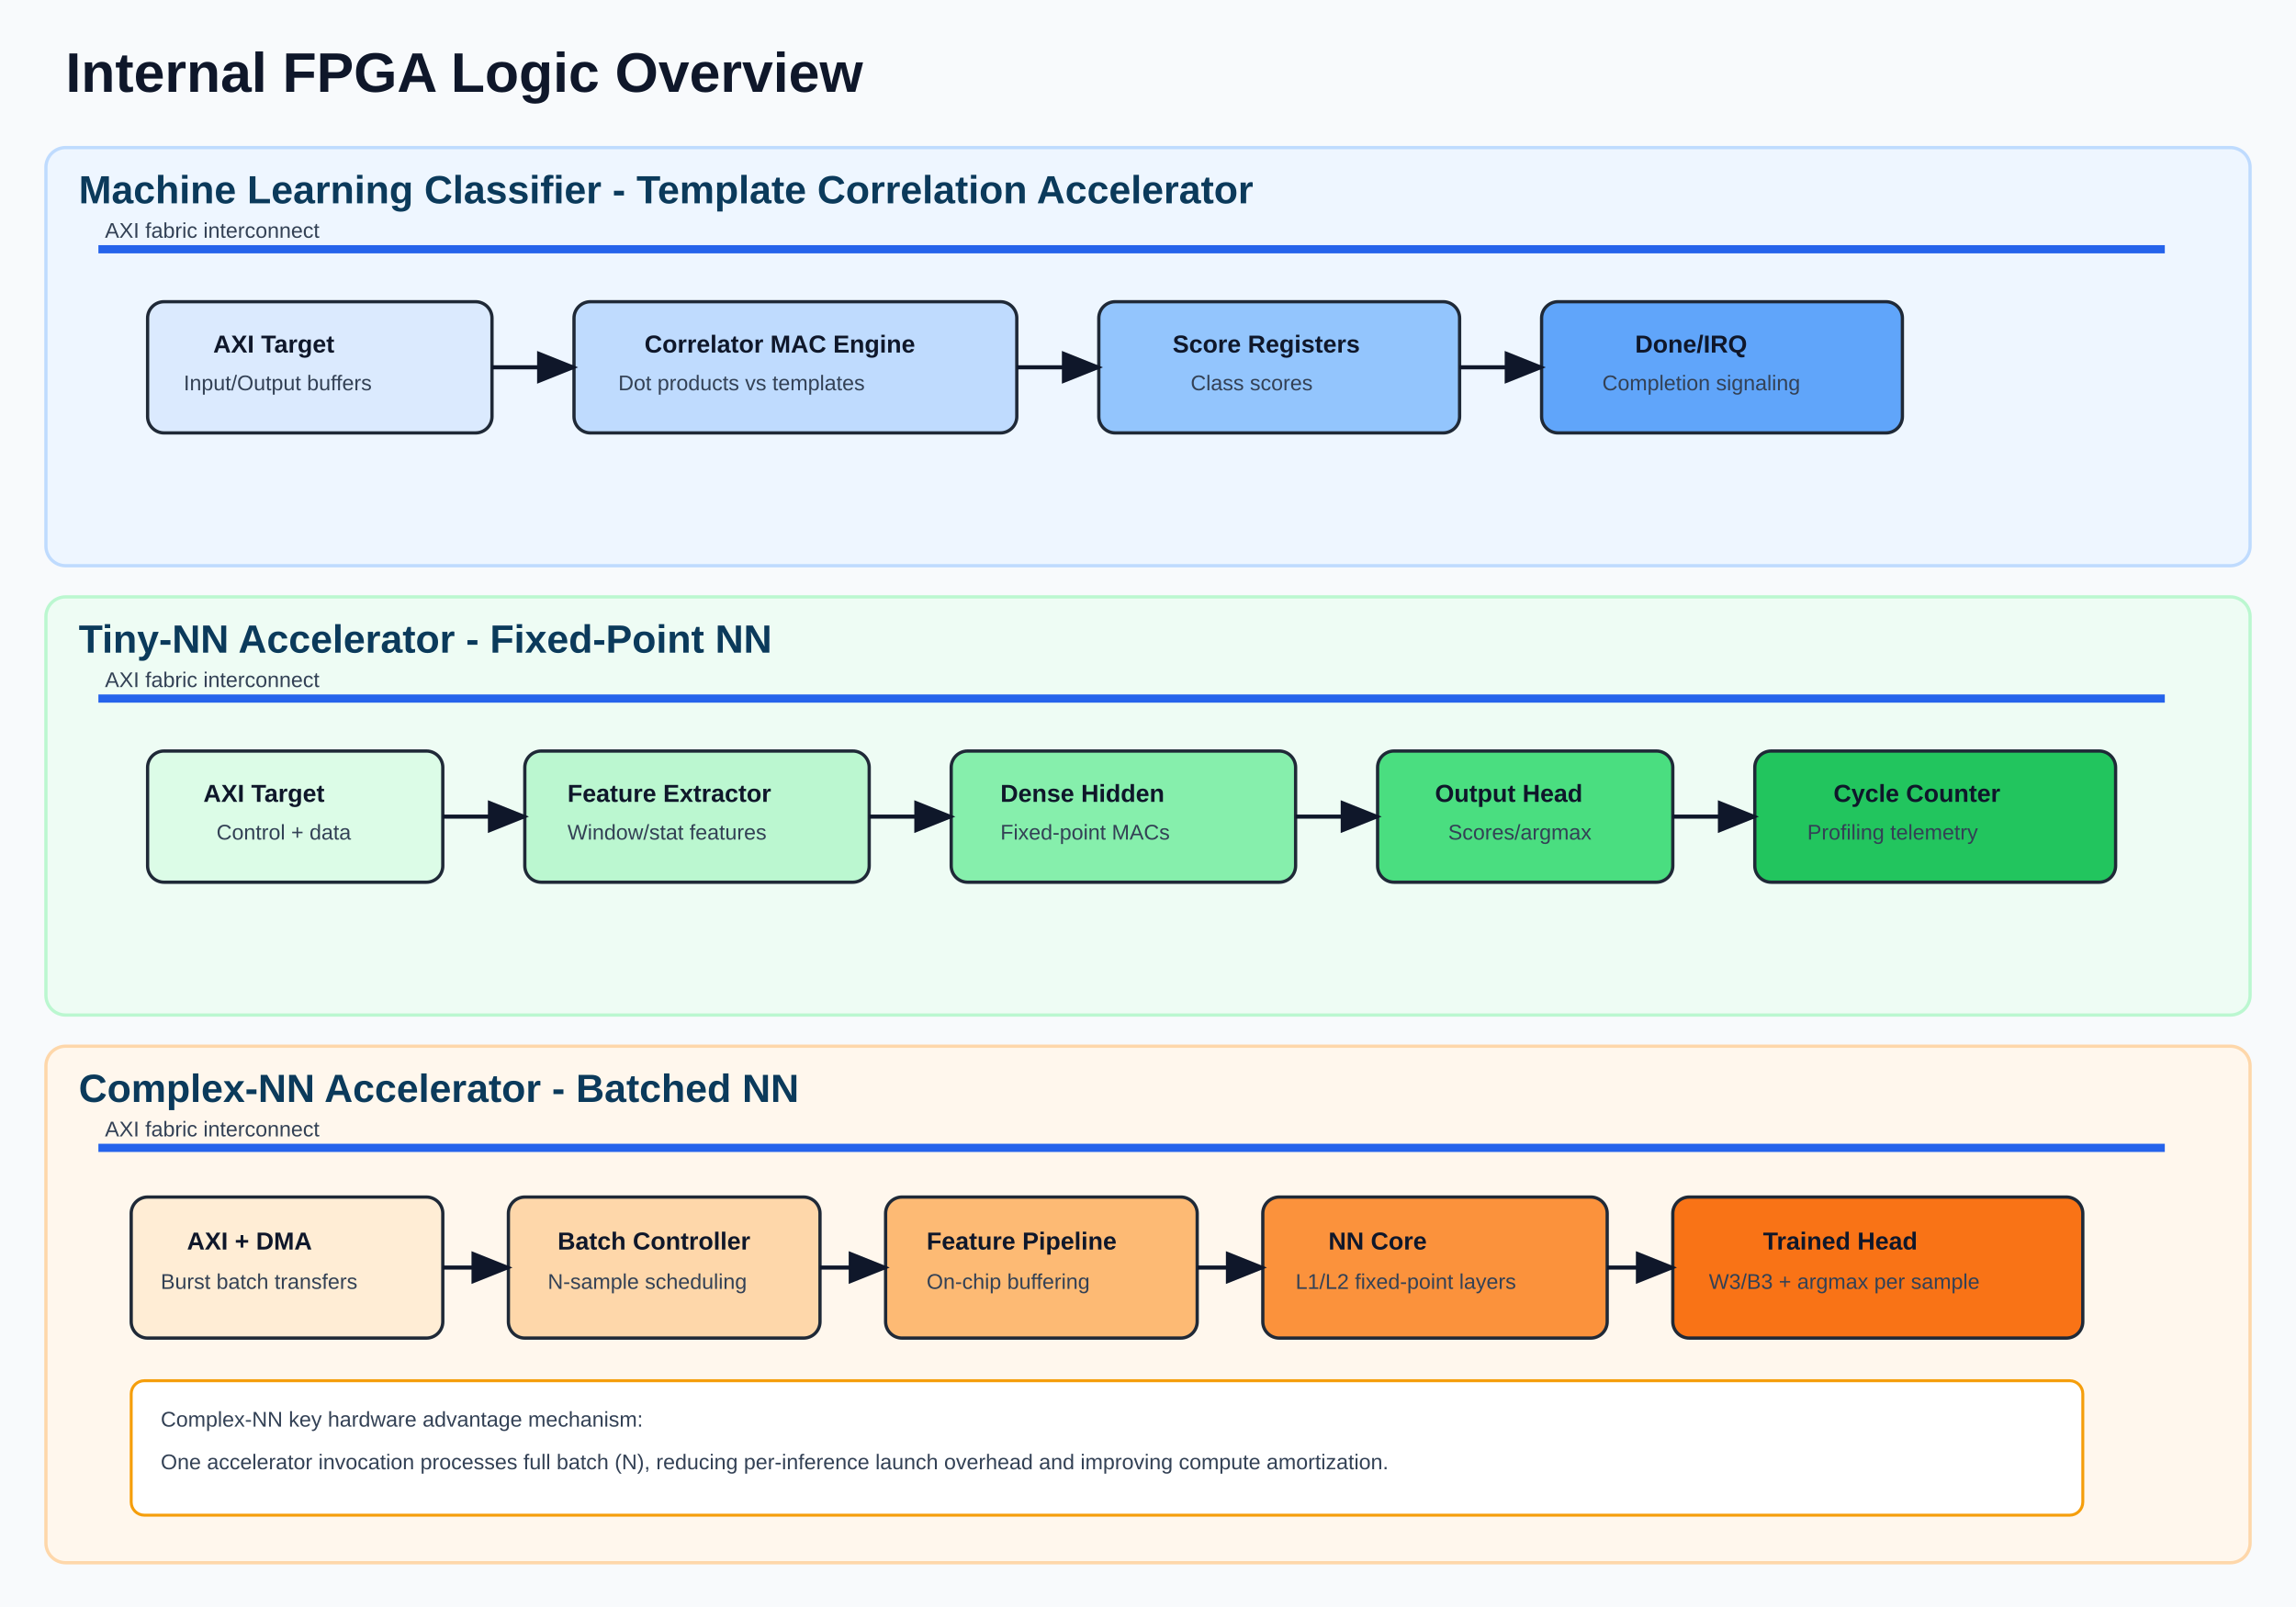
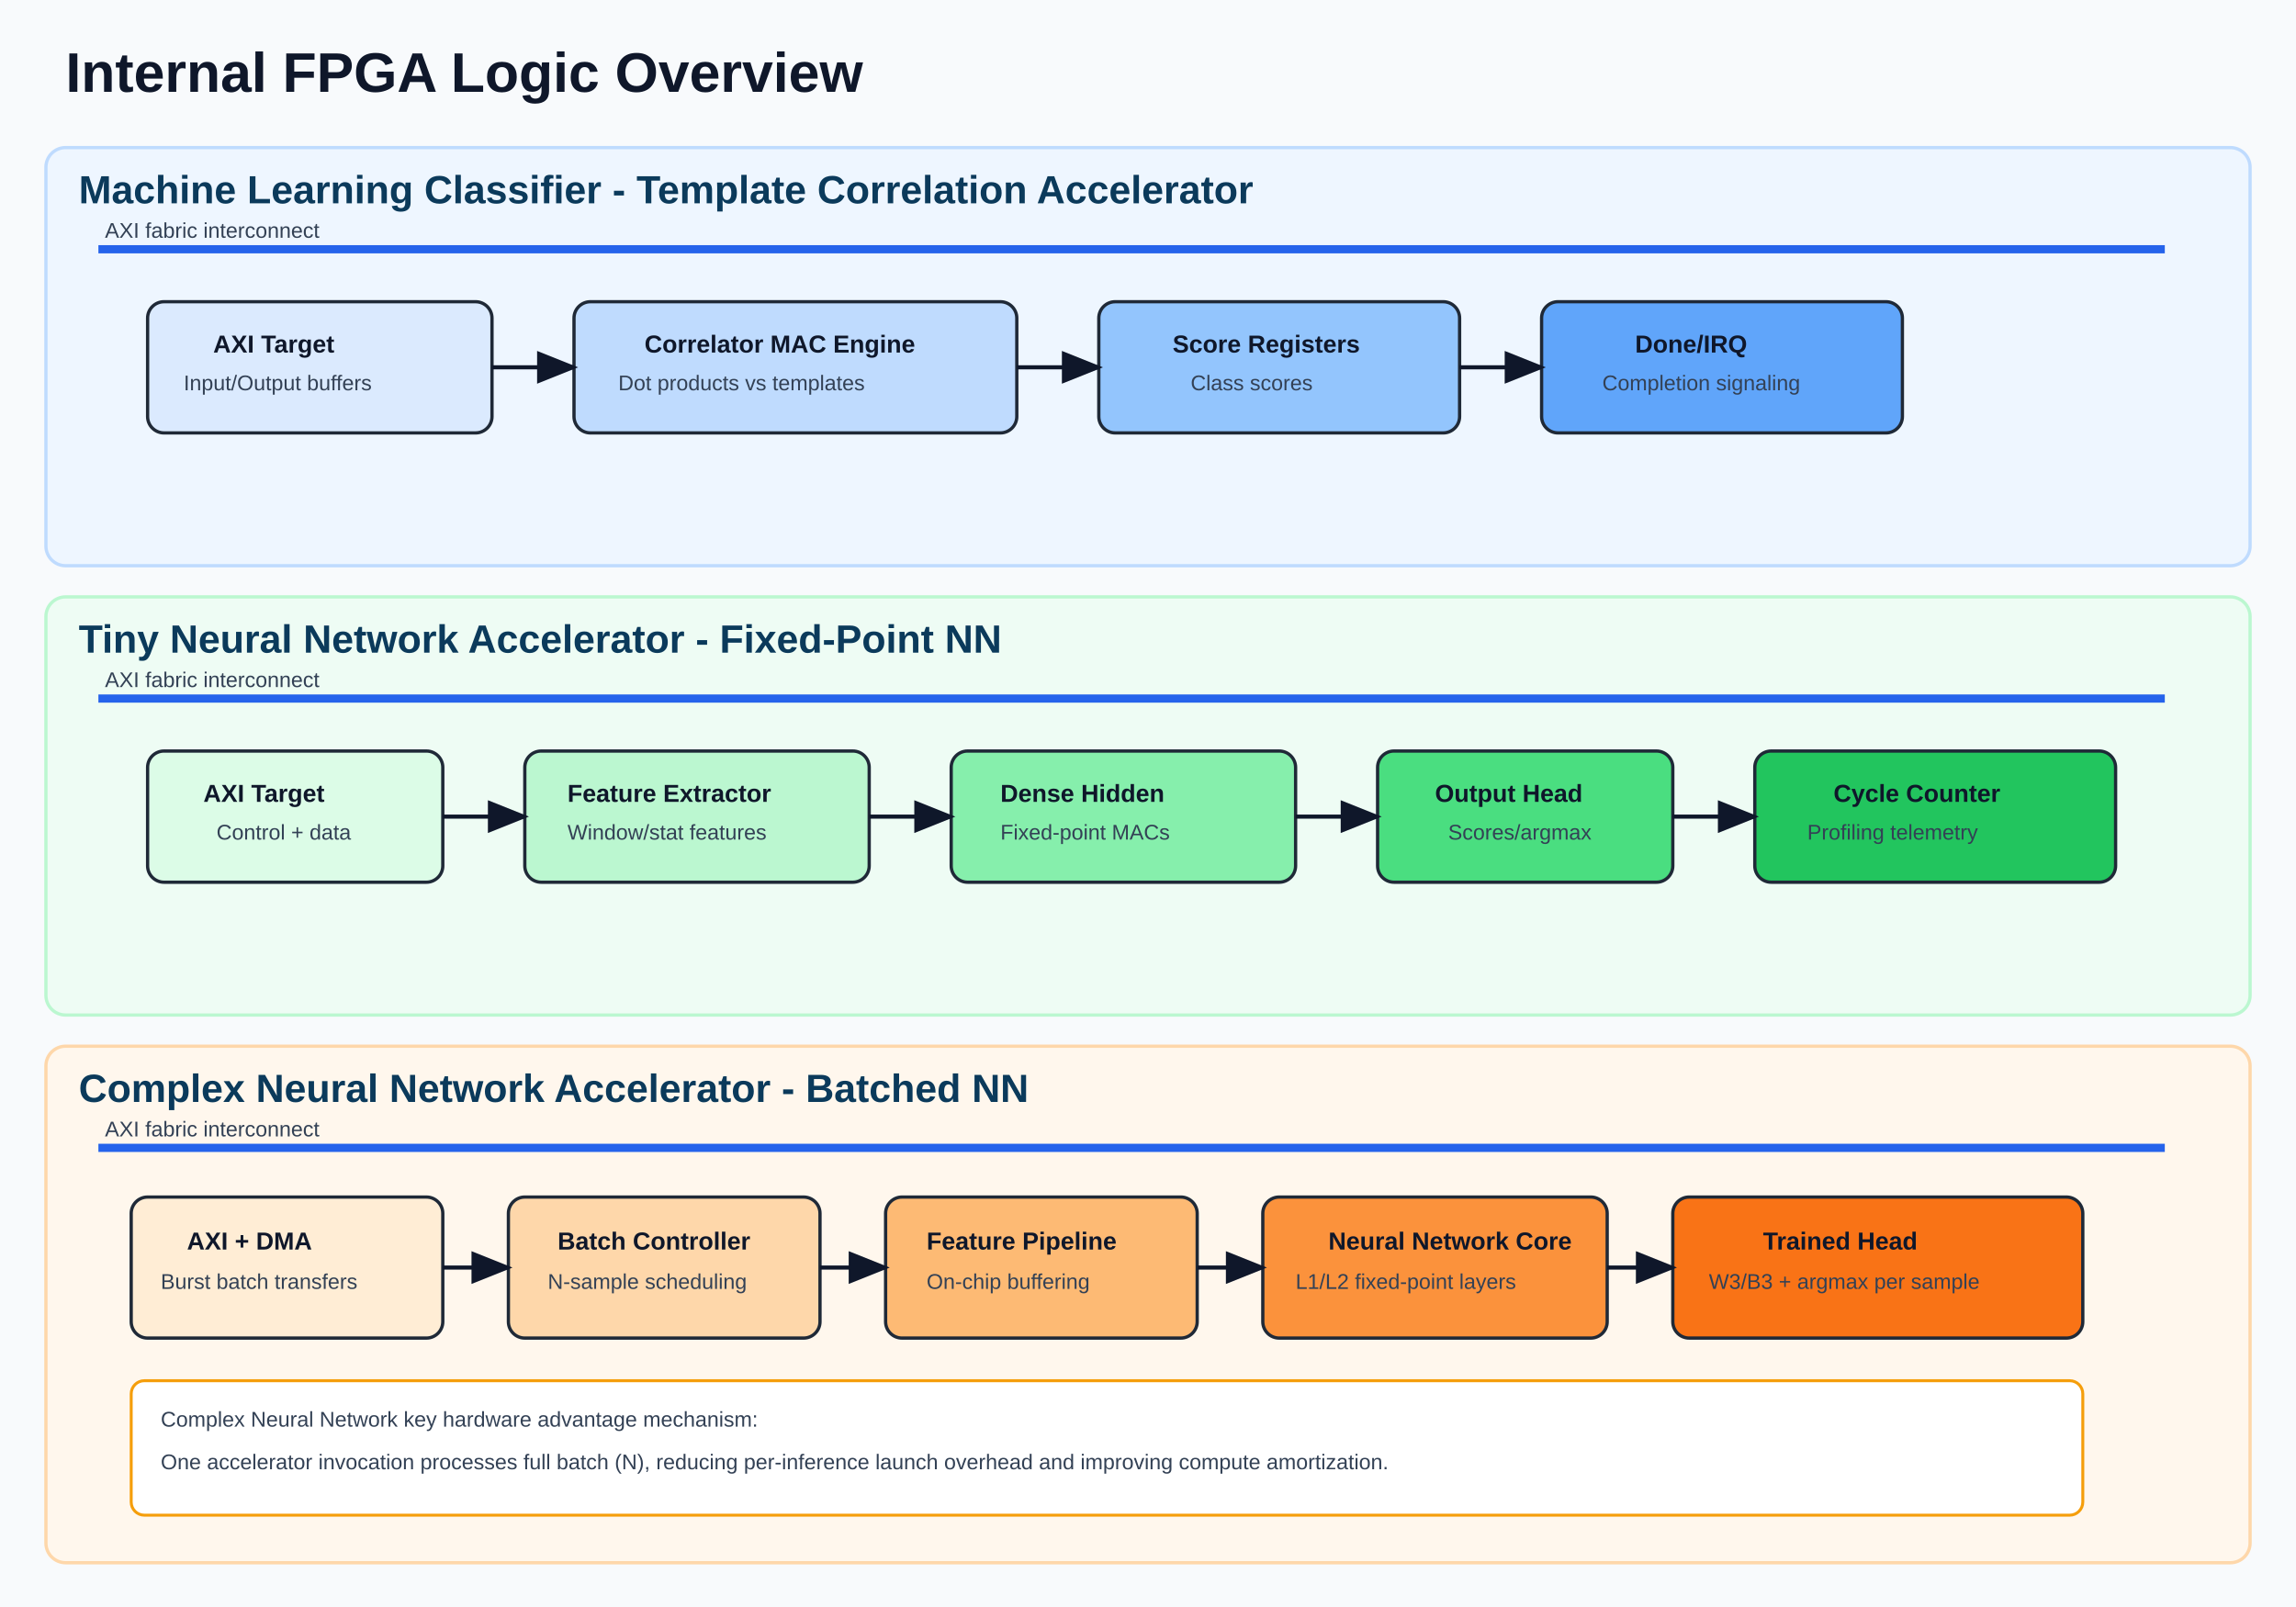
<svg xmlns="http://www.w3.org/2000/svg" width="1400" height="980" viewBox="0 0 1400 980">
  <defs>
    <style>
      .title { font: 700 34px 'Segoe UI', Arial, sans-serif; fill: #0f172a; }
      .track { font: 700 24px 'Segoe UI', Arial, sans-serif; fill: #0b3a5b; }
      .label { font: 600 15px 'Segoe UI', Arial, sans-serif; fill: #0f172a; }
      .small { font: 500 13px 'Segoe UI', Arial, sans-serif; fill: #334155; }
      .box { stroke: #1f2937; stroke-width: 2; rx: 10; ry: 10; }
      .arrow { stroke: #0f172a; stroke-width: 2.5; fill: none; marker-end: url(#arrow); }
      .bus { stroke: #2563eb; stroke-width: 5; }
    </style>
    <marker id="arrow" markerWidth="10" markerHeight="8" refX="9" refY="4" orient="auto">
      <path d="M0,0 L10,4 L0,8 z" fill="#0f172a" />
    </marker>
  </defs>
  <rect x="0" y="0" width="1400" height="980" fill="#f8fafc" />
  <text x="40" y="56" class="title">Internal FPGA Logic Overview</text>
  <rect x="28" y="90" width="1344" height="255" fill="#eef6ff" stroke="#bfdbfe" stroke-width="2" rx="12" />
  <text x="48" y="124" class="track">Machine Learning Classifier - Template Correlation Accelerator</text>
  <line x1="60" y1="152" x2="1320" y2="152" class="bus" />
  <text x="64" y="145" class="small">AXI fabric interconnect</text>
  <rect class="box" x="90" y="184" width="210" height="80" fill="#dbeafe" />
  <text x="130" y="215" class="label">AXI Target</text>
  <text x="112" y="238" class="small">Input/Output buffers</text>
  <rect class="box" x="350" y="184" width="270" height="80" fill="#bfdbfe" />
  <text x="393" y="215" class="label">Correlator MAC Engine</text>
  <text x="377" y="238" class="small">Dot products vs templates</text>
  <rect class="box" x="670" y="184" width="220" height="80" fill="#93c5fd" />
  <text x="715" y="215" class="label">Score Registers</text>
  <text x="726" y="238" class="small">Class scores</text>
  <rect class="box" x="940" y="184" width="220" height="80" fill="#60a5fa" />
  <text x="997" y="215" class="label">Done/IRQ</text>
  <text x="977" y="238" class="small">Completion signaling</text>
  <line class="arrow" x1="300" y1="224" x2="350" y2="224" />
  <line class="arrow" x1="620" y1="224" x2="670" y2="224" />
  <line class="arrow" x1="890" y1="224" x2="940" y2="224" />
  <rect x="28" y="364" width="1344" height="255" fill="#eefcf4" stroke="#bbf7d0" stroke-width="2" rx="12" />
-   <text x="48" y="398" class="track">Tiny-NN Accelerator - Fixed-Point NN</text>
+   <text x="48" y="398" class="track">Tiny Neural Network Accelerator - Fixed-Point NN</text>
  <line x1="60" y1="426" x2="1320" y2="426" class="bus" />
  <text x="64" y="419" class="small">AXI fabric interconnect</text>
  <rect class="box" x="90" y="458" width="180" height="80" fill="#dcfce7" />
  <text x="124" y="489" class="label">AXI Target</text>
  <text x="132" y="512" class="small">Control + data</text>
  <rect class="box" x="320" y="458" width="210" height="80" fill="#bbf7d0" />
  <text x="346" y="489" class="label">Feature Extractor</text>
  <text x="346" y="512" class="small">Window/stat features</text>
  <rect class="box" x="580" y="458" width="210" height="80" fill="#86efac" />
  <text x="610" y="489" class="label">Dense Hidden</text>
  <text x="610" y="512" class="small">Fixed-point MACs</text>
  <rect class="box" x="840" y="458" width="180" height="80" fill="#4ade80" />
  <text x="875" y="489" class="label">Output Head</text>
  <text x="883" y="512" class="small">Scores/argmax</text>
  <rect class="box" x="1070" y="458" width="220" height="80" fill="#22c55e" />
  <text x="1118" y="489" class="label">Cycle Counter</text>
  <text x="1102" y="512" class="small">Profiling telemetry</text>
  <line class="arrow" x1="270" y1="498" x2="320" y2="498" />
  <line class="arrow" x1="530" y1="498" x2="580" y2="498" />
  <line class="arrow" x1="790" y1="498" x2="840" y2="498" />
  <line class="arrow" x1="1020" y1="498" x2="1070" y2="498" />
  <rect x="28" y="638" width="1344" height="315" fill="#fff7ed" stroke="#fed7aa" stroke-width="2" rx="12" />
-   <text x="48" y="672" class="track">Complex-NN Accelerator - Batched NN</text>
+   <text x="48" y="672" class="track">Complex Neural Network Accelerator - Batched NN</text>
  <line x1="60" y1="700" x2="1320" y2="700" class="bus" />
  <text x="64" y="693" class="small">AXI fabric interconnect</text>
  <rect class="box" x="80" y="730" width="190" height="86" fill="#ffedd5" />
  <text x="114" y="762" class="label">AXI + DMA</text>
  <text x="98" y="786" class="small">Burst batch transfers</text>
  <rect class="box" x="310" y="730" width="190" height="86" fill="#fed7aa" />
  <text x="340" y="762" class="label">Batch Controller</text>
  <text x="334" y="786" class="small">N-sample scheduling</text>
  <rect class="box" x="540" y="730" width="190" height="86" fill="#fdba74" />
  <text x="565" y="762" class="label">Feature Pipeline</text>
  <text x="565" y="786" class="small">On-chip buffering</text>
  <rect class="box" x="770" y="730" width="210" height="86" fill="#fb923c" />
-   <text x="810" y="762" class="label">NN Core</text>
+   <text x="810" y="762" class="label">Neural Network Core</text>
  <text x="790" y="786" class="small">L1/L2 fixed-point layers</text>
  <rect class="box" x="1020" y="730" width="250" height="86" fill="#f97316" />
  <text x="1075" y="762" class="label">Trained Head</text>
  <text x="1042" y="786" class="small">W3/B3 + argmax per sample</text>
  <line class="arrow" x1="270" y1="773" x2="310" y2="773" />
  <line class="arrow" x1="500" y1="773" x2="540" y2="773" />
  <line class="arrow" x1="730" y1="773" x2="770" y2="773" />
  <line class="arrow" x1="980" y1="773" x2="1020" y2="773" />
  <rect x="80" y="842" width="1190" height="82" fill="#fff" stroke="#f59e0b" stroke-width="1.8" rx="8" />
-   <text x="98" y="870" class="small">Complex-NN key hardware advantage mechanism:</text>
+   <text x="98" y="870" class="small">Complex Neural Network key hardware advantage mechanism:</text>
  <text x="98" y="896" class="small">One accelerator invocation processes full batch (N), reducing per-inference launch overhead and improving compute amortization.</text>
</svg>
